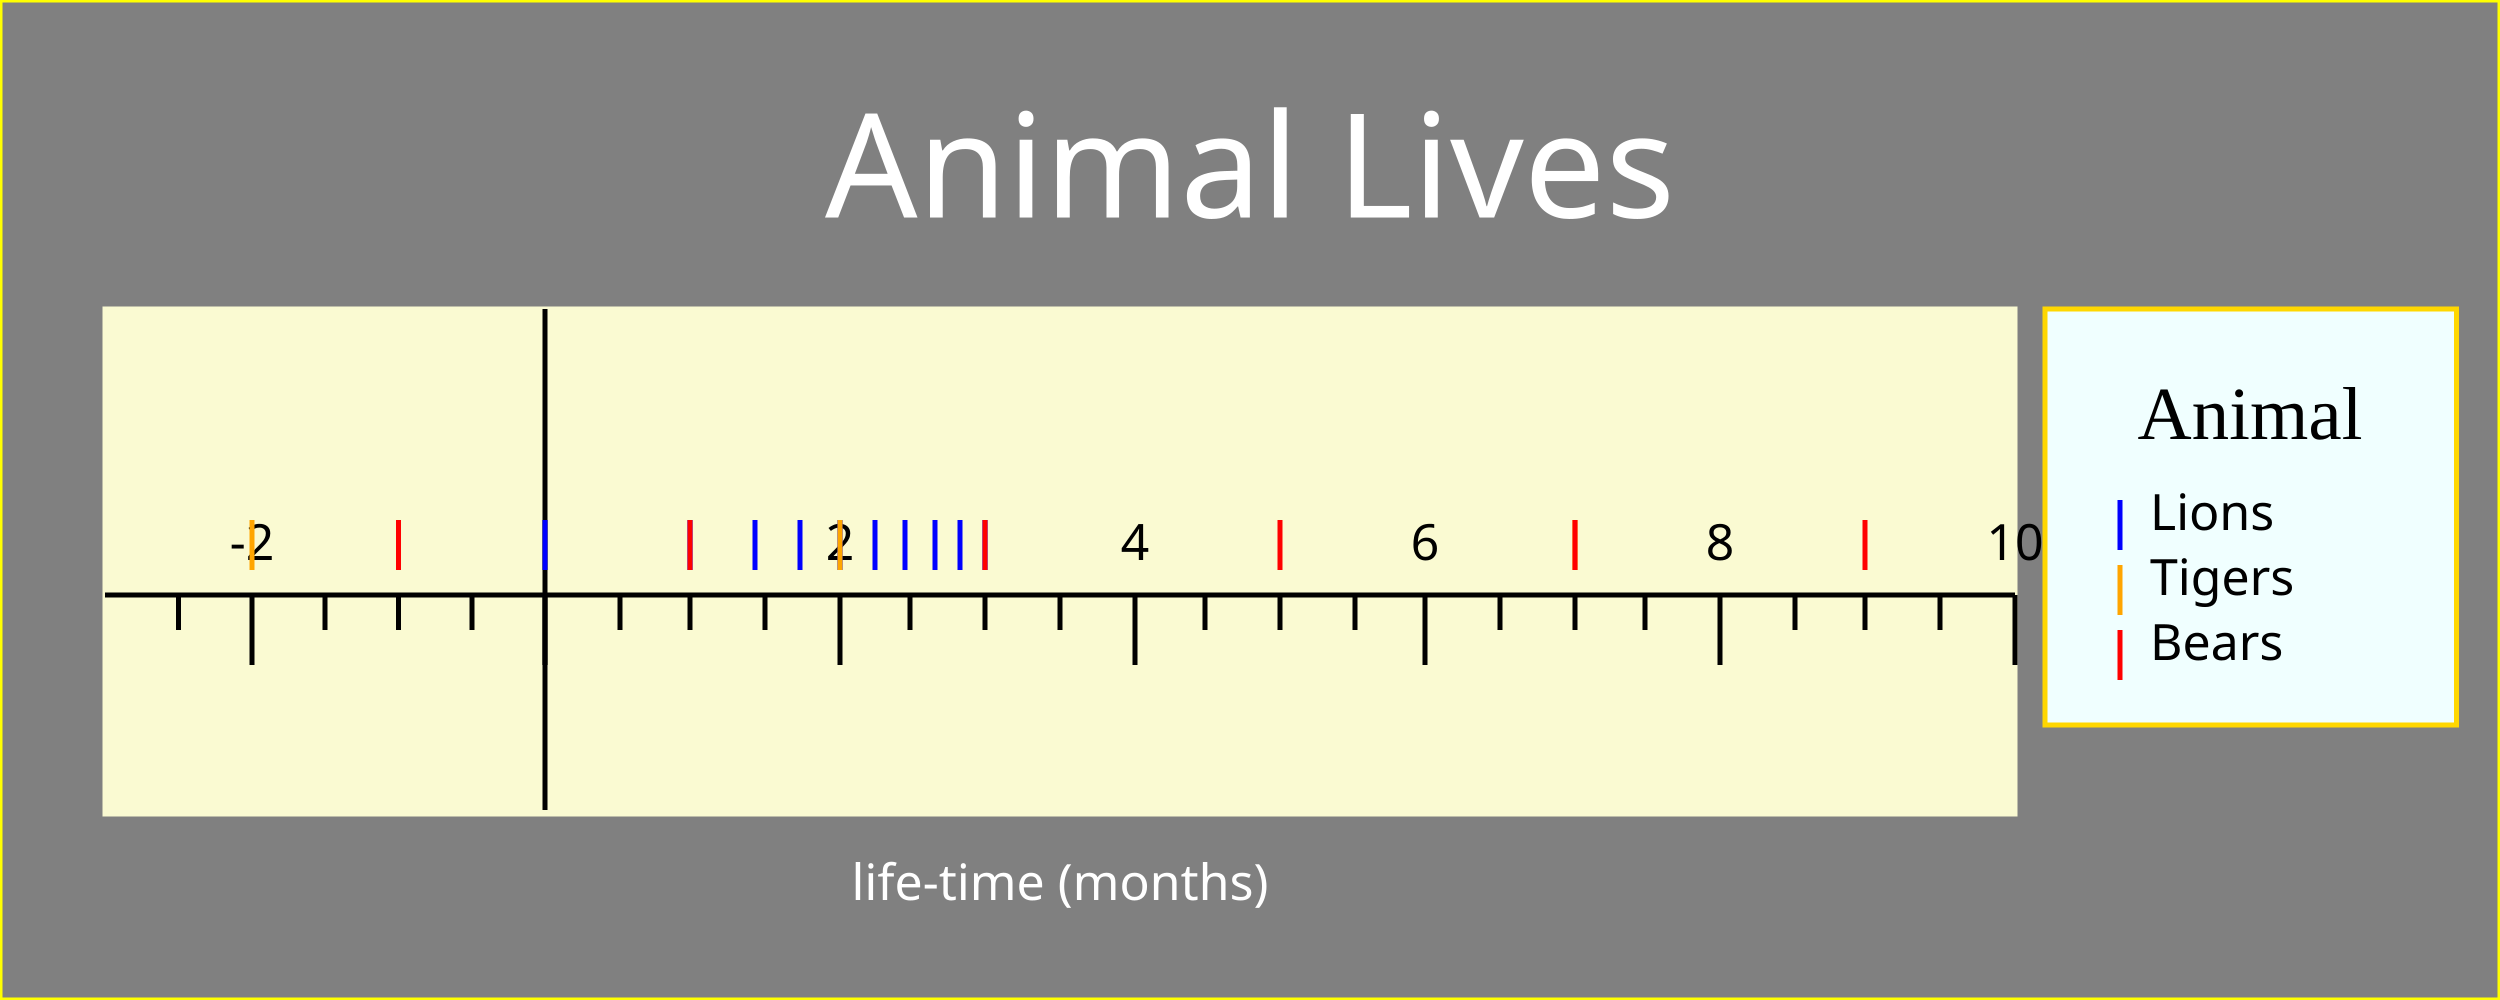
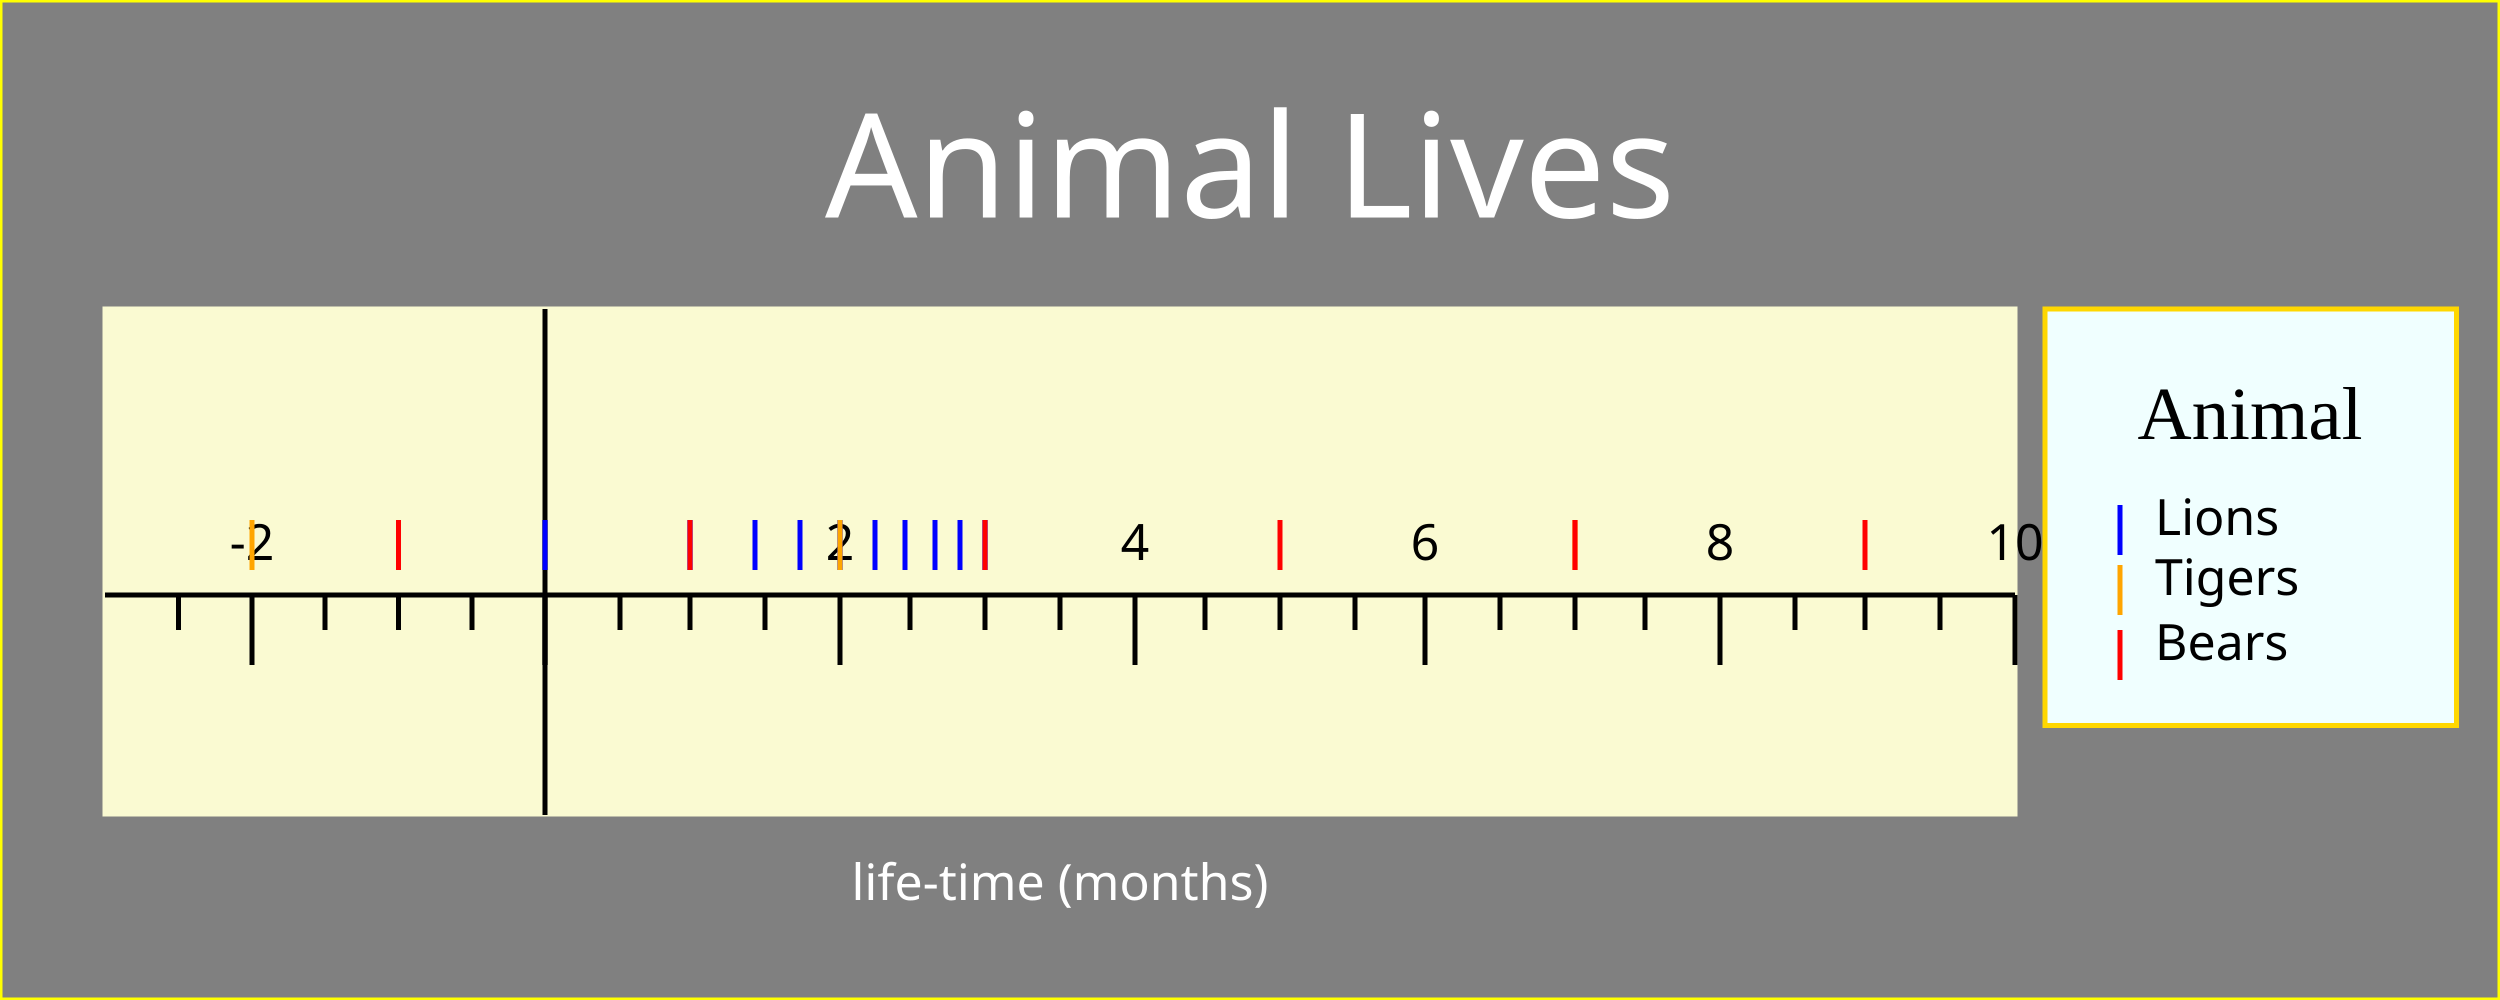
<svg xmlns="http://www.w3.org/2000/svg" width="500" height="200" version="1.1">
  <g id="imageBackground" stroke="rgb(255,255,0)" fill="rgb(128,128,128)" stroke-width="1">
    <rect x="0" y="0" width="500" height="200" />
  </g>
  <g id="plotBackground" stroke="rgb(250,250,210)" fill="rgb(250,250,210)" stroke-width="1">
    <rect x="21" y="61.8" width="382" height="101" />
  </g>
  <g id="xMinorGrid" stroke="rgb(200,220,255)" stroke-width="0.5">
</g>
  <g id="xMajorGrid" stroke="rgb(200,220,255)" stroke-width="1">
</g>
  <g id="xAxis" stroke="rgb(0,0,0)" stroke-width="1">
-     <line x1="109" y1="61.8" x2="109" y2="162" />
+     <line x1="109" y1="61.8" x2="109" y2="163" />
    <line x1="21" y1="119" x2="403" y2="119" />
  </g>
  <g id="xMinorTicks" stroke="rgb(0,0,0)" stroke-width="1">
    <path d="M124,119 L124,126  M138,119 L138,126  M153,119 L153,126  M182,119 L182,126  M197,119 L197,126  M212,119 L212,126  M241,119 L241,126  M256,119 L256,126  M271,119 L271,126  M300,119 L300,126  M315,119 L315,126  M329,119 L329,126  M359,119 L359,126  M373,119 L373,126  M388,119 L388,126  M94.4,119 L94.4,126  M79.7,119 L79.7,126  M65,119 L65,126  M35.7,119 L35.7,126  " fill="none" />
  </g>
  <g id="xMajorTicks" stroke="rgb(0,0,0)" stroke-width="1">
    <path d="M109,119 L109,133  M168,119 L168,133  M227,119 L227,133  M285,119 L285,133  M344,119 L344,133  M403,119 L403,133  M109,119 L109,133  M50.4,119 L50.4,133  " fill="none" />
  </g>
  <g id="xTicksValues">
    <text x="168" y="112" text-anchor="middle" font-size="10" font-family="Verdana">2
	</text>
    <text x="227" y="112" text-anchor="middle" font-size="10" font-family="Verdana">4
	</text>
    <text x="285" y="112" text-anchor="middle" font-size="10" font-family="Verdana">6
	</text>
    <text x="344" y="112" text-anchor="middle" font-size="10" font-family="Verdana">8
	</text>
    <text x="403" y="112" text-anchor="middle" font-size="10" font-family="Verdana">10
	</text>
    <text x="50.4" y="112" text-anchor="middle" font-size="10" font-family="Verdana">-2
	</text>
  </g>
  <g id="xLabel" fill="rgb(255,255,255)">
    <text x="212" y="180" text-anchor="middle" font-size="10" font-family="Verdana">life-time (months)
	</text>
  </g>
  <g id="plotPoints">
    <g stroke="rgb(0,0,255)">
      <line x1="109" y1="114" x2="109" y2="104" />
      <line x1="138" y1="114" x2="138" y2="104" />
      <line x1="151" y1="114" x2="151" y2="104" />
      <line x1="160" y1="114" x2="160" y2="104" />
      <line x1="168" y1="114" x2="168" y2="104" />
      <line x1="175" y1="114" x2="175" y2="104" />
      <line x1="181" y1="114" x2="181" y2="104" />
      <line x1="187" y1="114" x2="187" y2="104" />
      <line x1="192" y1="114" x2="192" y2="104" />
      <line x1="197" y1="114" x2="197" y2="104" />
    </g>
    <g stroke="rgb(255,165,0)">
      <line x1="315" y1="114" x2="315" y2="104" />
      <line x1="168" y1="114" x2="168" y2="104" />
      <line x1="79.7" y1="114" x2="79.7" y2="104" />
      <line x1="50.4" y1="114" x2="50.4" y2="104" />
    </g>
    <g stroke="rgb(255,0,0)">
      <line x1="79.7" y1="114" x2="79.7" y2="104" />
      <line x1="138" y1="114" x2="138" y2="104" />
      <line x1="197" y1="114" x2="197" y2="104" />
      <line x1="256" y1="114" x2="256" y2="104" />
      <line x1="315" y1="114" x2="315" y2="104" />
      <line x1="373" y1="114" x2="373" y2="104" />
    </g>
  </g>
  <g id="legendBackground" stroke="rgb(255,215,0)" fill="rgb(240,255,255)" stroke-width="1">
-     <rect x="409" y="61.8" width="82.3" height="83.2" />
+     <rect x="409" y="61.8" width="82.3" height="83.3" />
  </g>
  <g id="legendPoints">
    <g stroke="rgb(0,0,255)">
-       <line x1="424" y1="110" x2="424" y2="100" />
+       <line x1="424" y1="111" x2="424" y2="101" />
    </g>
    <g stroke="rgb(255,165,0)">
      <line x1="424" y1="123" x2="424" y2="113" />
    </g>
    <g stroke="rgb(255,0,0)">
      <line x1="424" y1="136" x2="424" y2="126" />
    </g>
  </g>
  <g id="legendText">
    <text x="450" y="87.8" text-anchor="middle" font-size="15" textLength="55.8">Animal
	</text>
-     <text x="430" y="106" font-size="10" font-family="Verdana" textLength="31.2">Lions
+     <text x="431" y="107" font-size="10" font-family="Verdana" textLength="31.2">Lions
	</text>
-     <text x="430" y="119" font-size="10" font-family="Verdana" textLength="37.2">Tigers
+     <text x="431" y="119" font-size="10" font-family="Verdana" textLength="37.2">Tigers
	</text>
-     <text x="430" y="132" font-size="10" font-family="Verdana" textLength="31.2">Bears
+     <text x="431" y="132" font-size="10" font-family="Verdana" textLength="31.2">Bears
	</text>
  </g>
  <g id="title" fill="rgb(255,255,255)">
    <text x="250" y="43.5" text-anchor="middle" font-size="29" font-family="Verdana">Animal Lives
	</text>
  </g>
</svg>
